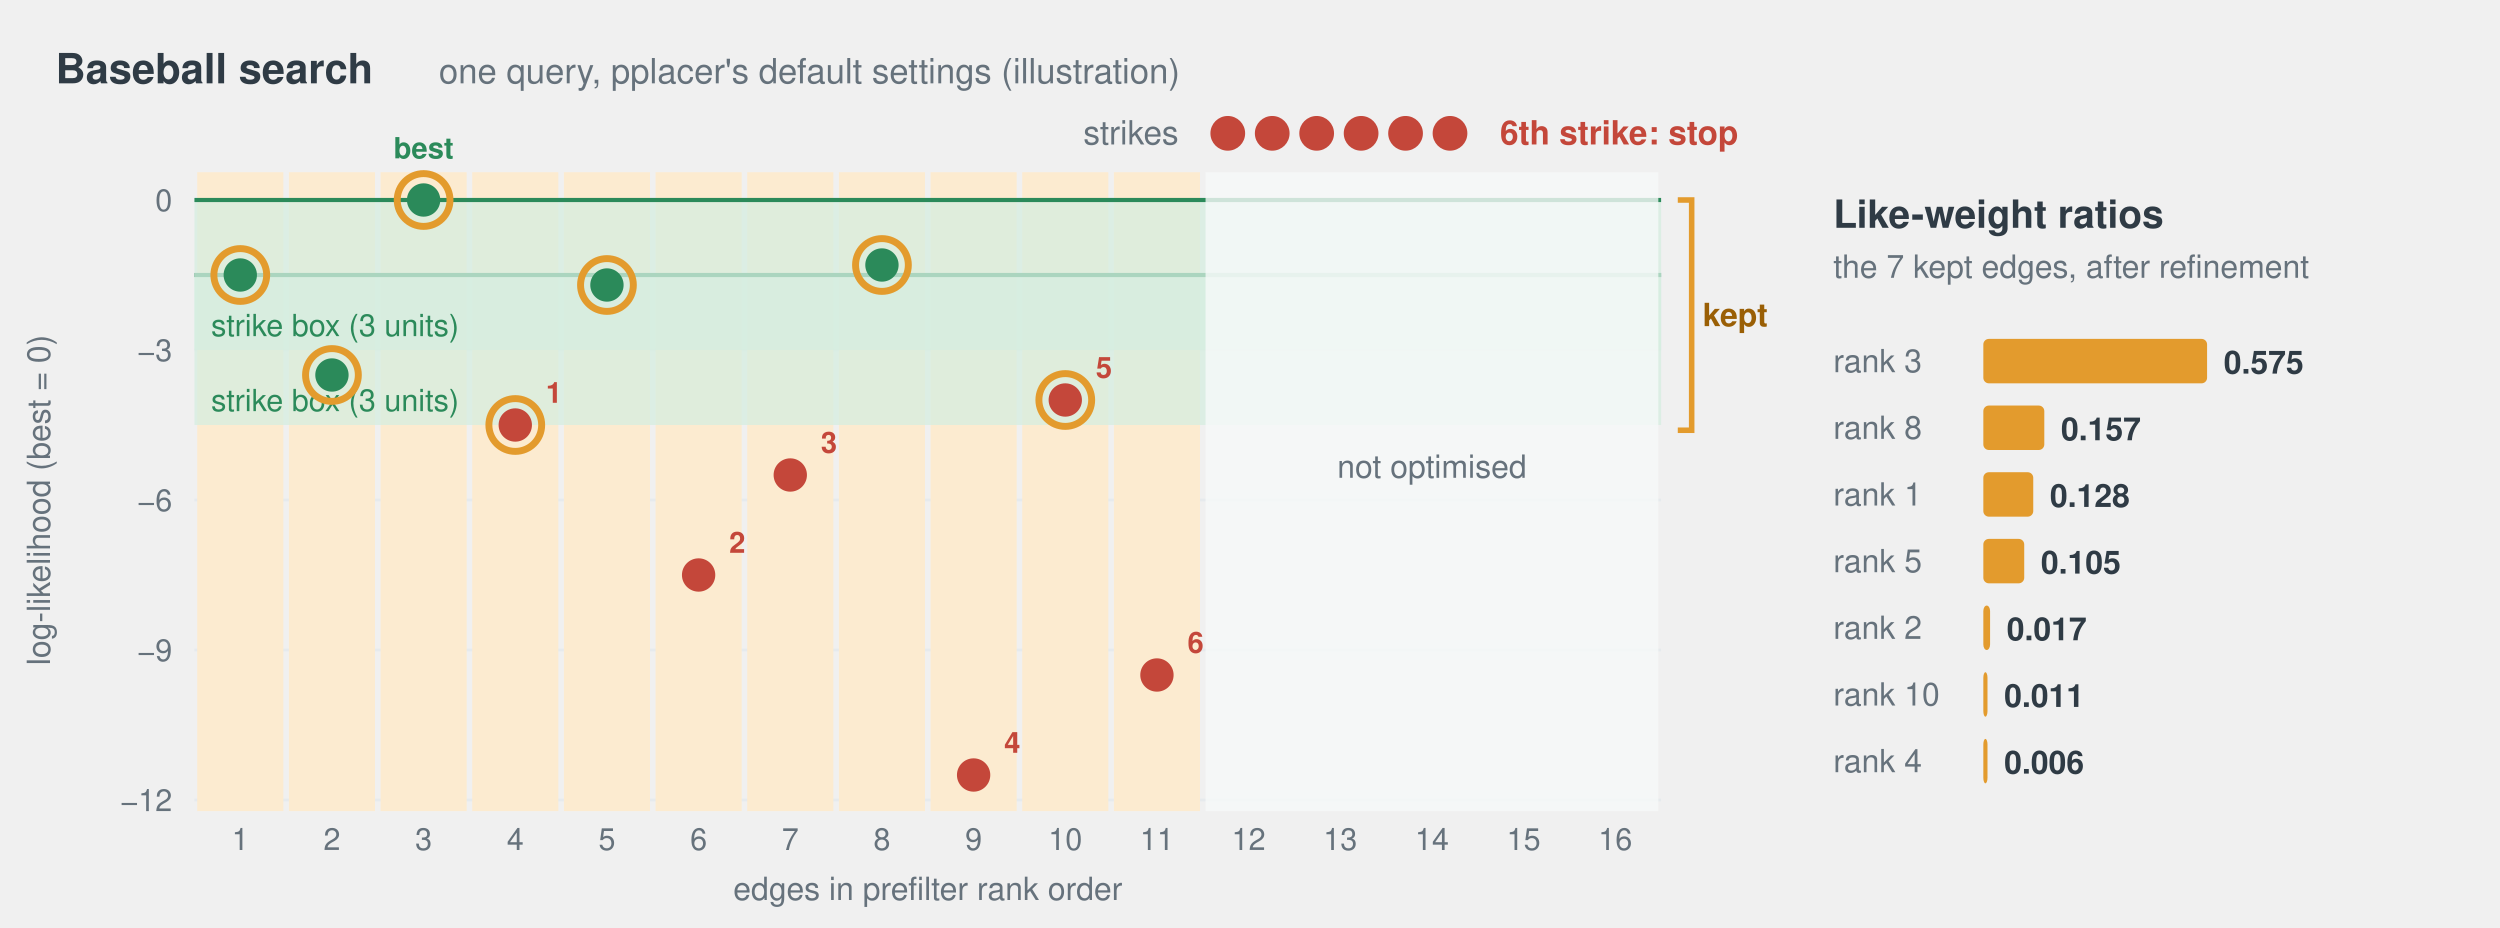
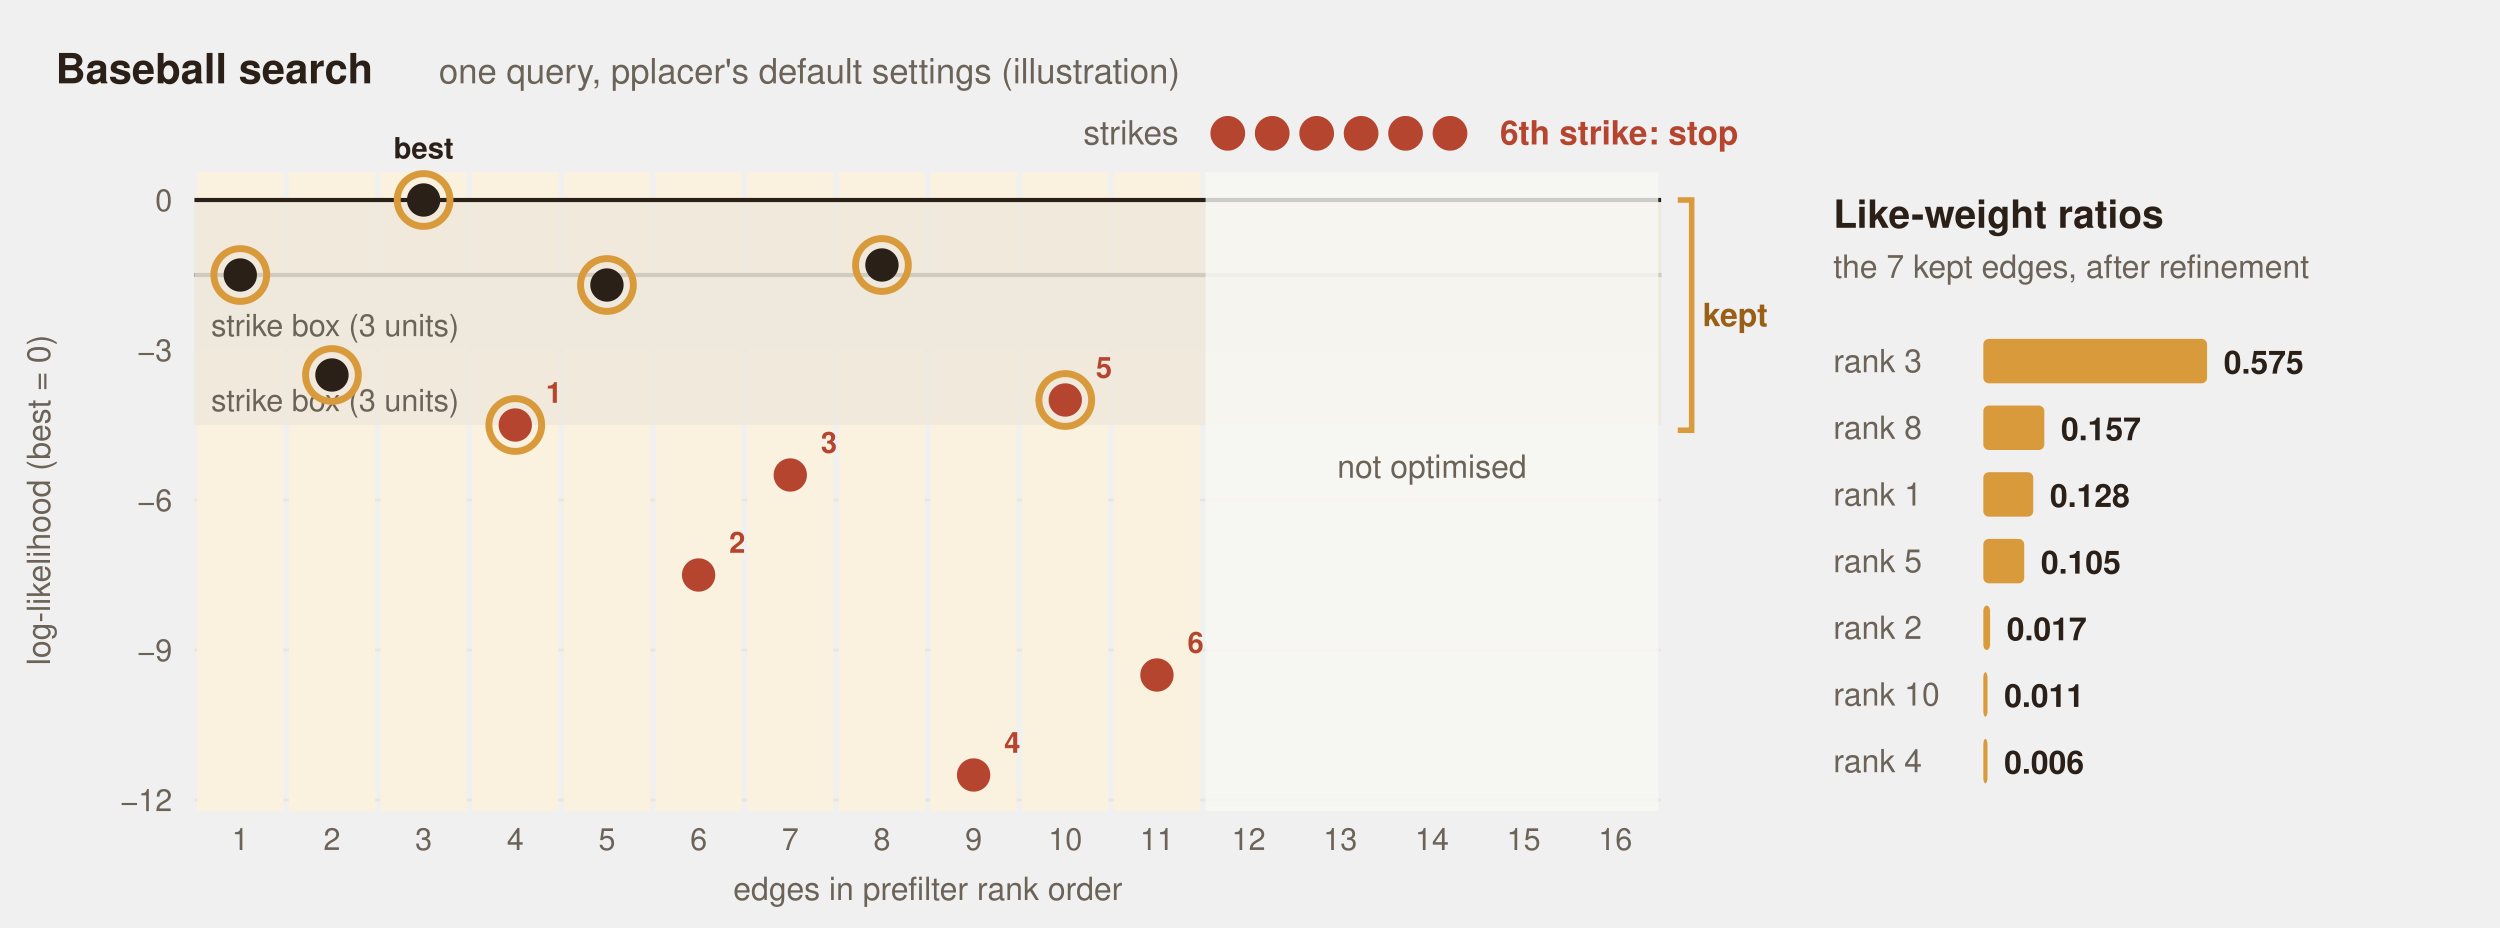
<svg xmlns="http://www.w3.org/2000/svg" viewBox="0 0 900 334" width="900" height="334" role="img" aria-labelledby="title desc">
  <style>text{font-family:"Helvetica Neue", Helvetica, Arial, "Liberation Sans", sans-serif}.mono{font-family:Menlo, Consolas, "DejaVu Sans Mono", "Liberation Mono", monospace}.static-only{display:none}@keyframes growX{from{transform:scaleX(0)}}@keyframes growY{from{transform:scaleY(0)}}@keyframes fadein{from{opacity:0}}@keyframes draw{from{stroke-dashoffset:1}}.a1{animation:ka1 22s ease-in-out infinite}@keyframes ka1{0.000%{opacity:0}4.545%{opacity:0}5.091%{opacity:1}8.864%{opacity:1}9.409%{opacity:0}100.000%{opacity:0}}.a2{animation:ka2 22s ease-in-out infinite}@keyframes ka2{0.000%{opacity:0}9.091%{opacity:0}9.636%{opacity:1}13.409%{opacity:1}13.955%{opacity:0}100.000%{opacity:0}}.a3{animation:ka3 22s ease-in-out infinite}@keyframes ka3{0.000%{opacity:0}13.636%{opacity:0}14.182%{opacity:1}17.955%{opacity:1}18.500%{opacity:0}100.000%{opacity:0}}.a4{animation:ka4 22s ease-in-out infinite}@keyframes ka4{0.000%{opacity:0}18.182%{opacity:0}18.727%{opacity:1}22.500%{opacity:1}23.045%{opacity:0}100.000%{opacity:0}}.a5{animation:ka5 22s ease-in-out infinite}@keyframes ka5{0.000%{opacity:0}22.727%{opacity:0}23.273%{opacity:1}27.045%{opacity:1}27.591%{opacity:0}100.000%{opacity:0}}.a6{animation:ka6 22s ease-in-out infinite}@keyframes ka6{0.000%{opacity:0}27.273%{opacity:0}27.818%{opacity:1}31.591%{opacity:1}32.136%{opacity:0}100.000%{opacity:0}}.a7{animation:ka7 22s ease-in-out infinite}@keyframes ka7{0.000%{opacity:0}31.818%{opacity:0}32.364%{opacity:1}36.136%{opacity:1}36.682%{opacity:0}100.000%{opacity:0}}.a8{animation:ka8 22s ease-in-out infinite}@keyframes ka8{0.000%{opacity:0}36.364%{opacity:0}36.909%{opacity:1}40.682%{opacity:1}41.227%{opacity:0}100.000%{opacity:0}}.a9{animation:ka9 22s ease-in-out infinite}@keyframes ka9{0.000%{opacity:0}40.909%{opacity:0}41.455%{opacity:1}45.227%{opacity:1}45.773%{opacity:0}100.000%{opacity:0}}.a10{animation:ka10 22s ease-in-out infinite}@keyframes ka10{0.000%{opacity:0}45.455%{opacity:0}46.000%{opacity:1}49.773%{opacity:1}50.318%{opacity:0}100.000%{opacity:0}}.a11{animation:ka11 22s ease-in-out infinite}@keyframes ka11{0.000%{opacity:0}50.000%{opacity:0}50.545%{opacity:1}54.318%{opacity:1}54.864%{opacity:0}100.000%{opacity:0}}.a12{animation:ka12 22s ease-in-out infinite}@keyframes ka12{0.000%{opacity:0}6.136%{opacity:0}7.045%{opacity:1}15.227%{opacity:1}16.136%{opacity:0}100.000%{opacity:0}}.a13{animation:ka13 22s ease-in-out infinite}@keyframes ka13{0.000%{opacity:0}15.227%{opacity:0}16.136%{opacity:1}97.273%{opacity:1}98.182%{opacity:0}100.000%{opacity:0}}.a14{animation:ka14 22s ease-in-out infinite}@keyframes ka14{0.000%{opacity:0}6.136%{opacity:0}7.045%{opacity:1}97.273%{opacity:1}98.182%{opacity:0}100.000%{opacity:0}}.a15{animation:ka15 22s ease-in-out infinite}@keyframes ka15{0.000%{opacity:0}10.682%{opacity:0}11.591%{opacity:1}97.273%{opacity:1}98.182%{opacity:0}100.000%{opacity:0}}.a16{animation:ka16 22s ease-in-out infinite}@keyframes ka16{0.000%{opacity:0}15.227%{opacity:0}16.136%{opacity:1}97.273%{opacity:1}98.182%{opacity:0}100.000%{opacity:0}}.a17{animation:ka17 22s ease-in-out infinite}@keyframes ka17{0.000%{opacity:0}19.773%{opacity:0}20.682%{opacity:1}97.273%{opacity:1}98.182%{opacity:0}100.000%{opacity:0}}.a18{animation:ka18 22s ease-in-out infinite}@keyframes ka18{0.000%{opacity:0}20.227%{opacity:0}21.136%{opacity:1}97.273%{opacity:1}98.182%{opacity:0}100.000%{opacity:0}}.a19{animation:ka19 22s ease-in-out infinite}@keyframes ka19{0.000%{opacity:0}24.318%{opacity:0}25.227%{opacity:1}97.273%{opacity:1}98.182%{opacity:0}100.000%{opacity:0}}.a20{animation:ka20 22s ease-in-out infinite}@keyframes ka20{0.000%{opacity:0}28.864%{opacity:0}29.773%{opacity:1}97.273%{opacity:1}98.182%{opacity:0}100.000%{opacity:0}}.a21{animation:ka21 22s ease-in-out infinite}@keyframes ka21{0.000%{opacity:0}29.318%{opacity:0}30.227%{opacity:1}97.273%{opacity:1}98.182%{opacity:0}100.000%{opacity:0}}.a22{animation:ka22 22s ease-in-out infinite}@keyframes ka22{0.000%{opacity:0}33.409%{opacity:0}34.318%{opacity:1}97.273%{opacity:1}98.182%{opacity:0}100.000%{opacity:0}}.a23{animation:ka23 22s ease-in-out infinite}@keyframes ka23{0.000%{opacity:0}33.864%{opacity:0}34.773%{opacity:1}97.273%{opacity:1}98.182%{opacity:0}100.000%{opacity:0}}.a24{animation:ka24 22s ease-in-out infinite}@keyframes ka24{0.000%{opacity:0}37.955%{opacity:0}38.864%{opacity:1}97.273%{opacity:1}98.182%{opacity:0}100.000%{opacity:0}}.a25{animation:ka25 22s ease-in-out infinite}@keyframes ka25{0.000%{opacity:0}42.500%{opacity:0}43.409%{opacity:1}97.273%{opacity:1}98.182%{opacity:0}100.000%{opacity:0}}.a26{animation:ka26 22s ease-in-out infinite}@keyframes ka26{0.000%{opacity:0}42.955%{opacity:0}43.864%{opacity:1}97.273%{opacity:1}98.182%{opacity:0}100.000%{opacity:0}}.a27{animation:ka27 22s ease-in-out infinite}@keyframes ka27{0.000%{opacity:0}47.045%{opacity:0}47.955%{opacity:1}97.273%{opacity:1}98.182%{opacity:0}100.000%{opacity:0}}.a28{animation:ka28 22s ease-in-out infinite}@keyframes ka28{0.000%{opacity:0}47.500%{opacity:0}48.409%{opacity:1}97.273%{opacity:1}98.182%{opacity:0}100.000%{opacity:0}}.a29{animation:ka29 22s ease-in-out infinite}@keyframes ka29{0.000%{opacity:0}51.591%{opacity:0}52.500%{opacity:1}97.273%{opacity:1}98.182%{opacity:0}100.000%{opacity:0}}.a30{animation:ka30 22s ease-in-out infinite}@keyframes ka30{0.000%{opacity:0}52.045%{opacity:0}52.955%{opacity:1}97.273%{opacity:1}98.182%{opacity:0}100.000%{opacity:0}}.a31{animation:ka31 22s ease-in-out infinite}@keyframes ka31{0.000%{opacity:0}55.455%{opacity:0}56.818%{opacity:1}97.273%{opacity:1}98.636%{opacity:0}100.000%{opacity:0}}.a32{animation:ka32 22s ease-in-out infinite}@keyframes ka32{0.000%{opacity:0}55.455%{opacity:0}56.818%{opacity:1}97.273%{opacity:1}98.636%{opacity:0}100.000%{opacity:0}}.a33{animation:ka33 22s ease-in-out infinite}@keyframes ka33{0.000%{opacity:0}60.455%{opacity:0}61.818%{opacity:1}97.273%{opacity:1}98.636%{opacity:0}100.000%{opacity:0}}.a34{animation:ka34 22s ease-in-out infinite}@keyframes ka34{0.000%{opacity:0}60.455%{opacity:0}61.818%{opacity:1}97.273%{opacity:1}98.636%{opacity:0}100.000%{opacity:0}}.a35{animation:ka35 22s ease-in-out infinite}@keyframes ka35{0.000%{opacity:0}60.818%{opacity:0}62.182%{opacity:1}97.273%{opacity:1}98.636%{opacity:0}100.000%{opacity:0}}.a36{animation:ka36 22s ease-in-out infinite}@keyframes ka36{0.000%{opacity:0}61.182%{opacity:0}62.545%{opacity:1}97.273%{opacity:1}98.636%{opacity:0}100.000%{opacity:0}}.a37{animation:ka37 22s ease-in-out infinite}@keyframes ka37{0.000%{opacity:0}61.545%{opacity:0}62.909%{opacity:1}97.273%{opacity:1}98.636%{opacity:0}100.000%{opacity:0}}.a38{animation:ka38 22s ease-in-out infinite}@keyframes ka38{0.000%{opacity:0}61.909%{opacity:0}63.273%{opacity:1}97.273%{opacity:1}98.636%{opacity:0}100.000%{opacity:0}}.a39{animation:ka39 22s ease-in-out infinite}@keyframes ka39{0.000%{opacity:0}62.273%{opacity:0}63.636%{opacity:1}97.273%{opacity:1}98.636%{opacity:0}100.000%{opacity:0}}.a40{animation:ka40 22s ease-in-out infinite}@keyframes ka40{0.000%{opacity:0}62.636%{opacity:0}64.000%{opacity:1}97.273%{opacity:1}98.636%{opacity:0}100.000%{opacity:0}}.a41{animation:ka41 22s ease-in-out infinite}@keyframes ka41{0.000%{opacity:0}63.182%{opacity:0}64.545%{opacity:1}97.273%{opacity:1}98.636%{opacity:0}100.000%{opacity:0}}.a42{animation:ka42 22s ease-in-out infinite}@keyframes ka42{0.000%{opacity:0}63.182%{opacity:0}64.545%{opacity:1}97.273%{opacity:1}98.636%{opacity:0}100.000%{opacity:0}}.a43{animation:ka43 22s ease-in-out infinite}@keyframes ka43{0.000%{opacity:0}65.000%{opacity:0}66.364%{opacity:1}97.273%{opacity:1}98.636%{opacity:0}100.000%{opacity:0}}.a44{transform-box:fill-box;transform-origin:left center;animation:ka44 22s ease-in-out infinite}@keyframes ka44{0.000%{opacity:1;transform:scaleX(0)}65.000%{opacity:1;transform:scaleX(0)}67.727%{opacity:1;transform:scaleX(1)}97.273%{opacity:1;transform:scaleX(1)}98.636%{opacity:0;transform:scaleX(1)}100.000%{opacity:0;transform:scaleX(1)}}.a45{animation:ka45 22s ease-in-out infinite}@keyframes ka45{0.000%{opacity:0}66.818%{opacity:0}68.182%{opacity:1}97.273%{opacity:1}98.636%{opacity:0}100.000%{opacity:0}}.a46{animation:ka46 22s ease-in-out infinite}@keyframes ka46{0.000%{opacity:0}65.909%{opacity:0}67.273%{opacity:1}97.273%{opacity:1}98.636%{opacity:0}100.000%{opacity:0}}.a47{transform-box:fill-box;transform-origin:left center;animation:ka47 22s ease-in-out infinite}@keyframes ka47{0.000%{opacity:1;transform:scaleX(0)}65.909%{opacity:1;transform:scaleX(0)}68.636%{opacity:1;transform:scaleX(1)}97.273%{opacity:1;transform:scaleX(1)}98.636%{opacity:0;transform:scaleX(1)}100.000%{opacity:0;transform:scaleX(1)}}.a48{animation:ka48 22s ease-in-out infinite}@keyframes ka48{0.000%{opacity:0}67.727%{opacity:0}69.091%{opacity:1}97.273%{opacity:1}98.636%{opacity:0}100.000%{opacity:0}}.a49{animation:ka49 22s ease-in-out infinite}@keyframes ka49{0.000%{opacity:0}66.818%{opacity:0}68.182%{opacity:1}97.273%{opacity:1}98.636%{opacity:0}100.000%{opacity:0}}.a50{transform-box:fill-box;transform-origin:left center;animation:ka50 22s ease-in-out infinite}@keyframes ka50{0.000%{opacity:1;transform:scaleX(0)}66.818%{opacity:1;transform:scaleX(0)}69.545%{opacity:1;transform:scaleX(1)}97.273%{opacity:1;transform:scaleX(1)}98.636%{opacity:0;transform:scaleX(1)}100.000%{opacity:0;transform:scaleX(1)}}.a51{animation:ka51 22s ease-in-out infinite}@keyframes ka51{0.000%{opacity:0}68.636%{opacity:0}70.000%{opacity:1}97.273%{opacity:1}98.636%{opacity:0}100.000%{opacity:0}}.a52{animation:ka52 22s ease-in-out infinite}@keyframes ka52{0.000%{opacity:0}67.727%{opacity:0}69.091%{opacity:1}97.273%{opacity:1}98.636%{opacity:0}100.000%{opacity:0}}.a53{transform-box:fill-box;transform-origin:left center;animation:ka53 22s ease-in-out infinite}@keyframes ka53{0.000%{opacity:1;transform:scaleX(0)}67.727%{opacity:1;transform:scaleX(0)}70.455%{opacity:1;transform:scaleX(1)}97.273%{opacity:1;transform:scaleX(1)}98.636%{opacity:0;transform:scaleX(1)}100.000%{opacity:0;transform:scaleX(1)}}.a54{animation:ka54 22s ease-in-out infinite}@keyframes ka54{0.000%{opacity:0}69.545%{opacity:0}70.909%{opacity:1}97.273%{opacity:1}98.636%{opacity:0}100.000%{opacity:0}}.a55{animation:ka55 22s ease-in-out infinite}@keyframes ka55{0.000%{opacity:0}68.636%{opacity:0}70.000%{opacity:1}97.273%{opacity:1}98.636%{opacity:0}100.000%{opacity:0}}.a56{transform-box:fill-box;transform-origin:left center;animation:ka56 22s ease-in-out infinite}@keyframes ka56{0.000%{opacity:1;transform:scaleX(0)}68.636%{opacity:1;transform:scaleX(0)}71.364%{opacity:1;transform:scaleX(1)}97.273%{opacity:1;transform:scaleX(1)}98.636%{opacity:0;transform:scaleX(1)}100.000%{opacity:0;transform:scaleX(1)}}.a57{animation:ka57 22s ease-in-out infinite}@keyframes ka57{0.000%{opacity:0}70.455%{opacity:0}71.818%{opacity:1}97.273%{opacity:1}98.636%{opacity:0}100.000%{opacity:0}}.a58{animation:ka58 22s ease-in-out infinite}@keyframes ka58{0.000%{opacity:0}69.545%{opacity:0}70.909%{opacity:1}97.273%{opacity:1}98.636%{opacity:0}100.000%{opacity:0}}.a59{transform-box:fill-box;transform-origin:left center;animation:ka59 22s ease-in-out infinite}@keyframes ka59{0.000%{opacity:1;transform:scaleX(0)}69.545%{opacity:1;transform:scaleX(0)}72.273%{opacity:1;transform:scaleX(1)}97.273%{opacity:1;transform:scaleX(1)}98.636%{opacity:0;transform:scaleX(1)}100.000%{opacity:0;transform:scaleX(1)}}.a60{animation:ka60 22s ease-in-out infinite}@keyframes ka60{0.000%{opacity:0}71.364%{opacity:0}72.727%{opacity:1}97.273%{opacity:1}98.636%{opacity:0}100.000%{opacity:0}}.a61{animation:ka61 22s ease-in-out infinite}@keyframes ka61{0.000%{opacity:0}70.455%{opacity:0}71.818%{opacity:1}97.273%{opacity:1}98.636%{opacity:0}100.000%{opacity:0}}.a62{transform-box:fill-box;transform-origin:left center;animation:ka62 22s ease-in-out infinite}@keyframes ka62{0.000%{opacity:1;transform:scaleX(0)}70.455%{opacity:1;transform:scaleX(0)}73.182%{opacity:1;transform:scaleX(1)}97.273%{opacity:1;transform:scaleX(1)}98.636%{opacity:0;transform:scaleX(1)}100.000%{opacity:0;transform:scaleX(1)}}.a63{animation:ka63 22s ease-in-out infinite}@keyframes ka63{0.000%{opacity:0}72.273%{opacity:0}73.636%{opacity:1}97.273%{opacity:1}98.636%{opacity:0}100.000%{opacity:0}}@media (prefers-reduced-motion:reduce){*{animation:none!important}.transient{display:none}.static-only{display:inline}}</style>
-   <text x="20" y="30" font-size="15" fill="#2f3b45" font-weight="bold">Baseball search</text>
-   <text x="158" y="30" font-size="12.5" fill="#66727c">one query, pplacer's default settings (illustration)</text>
-   <line x1="70" y1="72" x2="598" y2="72" stroke="#e6eaed" />
-   <text x="62" y="76" font-size="11" fill="#66727c" text-anchor="end">0</text>
-   <line x1="70" y1="126" x2="598" y2="126" stroke="#e6eaed" />
-   <text x="62" y="130" font-size="11" fill="#66727c" text-anchor="end">−3</text>
-   <line x1="70" y1="180" x2="598" y2="180" stroke="#e6eaed" />
-   <text x="62" y="184" font-size="11" fill="#66727c" text-anchor="end">−6</text>
-   <line x1="70" y1="234" x2="598" y2="234" stroke="#e6eaed" />
-   <text x="62" y="238" font-size="11" fill="#66727c" text-anchor="end">−9</text>
-   <line x1="70" y1="288" x2="598" y2="288" stroke="#e6eaed" />
-   <text x="62" y="292" font-size="11" fill="#66727c" text-anchor="end">−12</text>
-   <text x="18" y="180" font-size="11.5" fill="#66727c" text-anchor="middle" transform="rotate(-90 18 180)">log-likelihood (best = 0)</text>
-   <text x="86.5" y="306" font-size="11" fill="#66727c" text-anchor="middle">1</text>
-   <text x="119.5" y="306" font-size="11" fill="#66727c" text-anchor="middle">2</text>
-   <text x="152.5" y="306" font-size="11" fill="#66727c" text-anchor="middle">3</text>
-   <text x="185.5" y="306" font-size="11" fill="#66727c" text-anchor="middle">4</text>
-   <text x="218.5" y="306" font-size="11" fill="#66727c" text-anchor="middle">5</text>
-   <text x="251.5" y="306" font-size="11" fill="#66727c" text-anchor="middle">6</text>
-   <text x="284.5" y="306" font-size="11" fill="#66727c" text-anchor="middle">7</text>
-   <text x="317.5" y="306" font-size="11" fill="#66727c" text-anchor="middle">8</text>
-   <text x="350.5" y="306" font-size="11" fill="#66727c" text-anchor="middle">9</text>
-   <text x="383.5" y="306" font-size="11" fill="#66727c" text-anchor="middle">10</text>
-   <text x="416.5" y="306" font-size="11" fill="#66727c" text-anchor="middle">11</text>
-   <text x="449.5" y="306" font-size="11" fill="#66727c" text-anchor="middle">12</text>
-   <text x="482.5" y="306" font-size="11" fill="#66727c" text-anchor="middle">13</text>
-   <text x="515.5" y="306" font-size="11" fill="#66727c" text-anchor="middle">14</text>
-   <text x="548.5" y="306" font-size="11" fill="#66727c" text-anchor="middle">15</text>
-   <text x="581.5" y="306" font-size="11" fill="#66727c" text-anchor="middle">16</text>
-   <text x="334" y="324" font-size="11.5" fill="#66727c" text-anchor="middle">edges in prefilter rank order</text>
-   <rect x="71" y="62" width="31" height="230" fill="#fcebd0" class="a1 transient" />
-   <rect x="104" y="62" width="31" height="230" fill="#fcebd0" class="a2 transient" />
-   <rect x="137" y="62" width="31" height="230" fill="#fcebd0" class="a3 transient" />
-   <rect x="170" y="62" width="31" height="230" fill="#fcebd0" class="a4 transient" />
-   <rect x="203" y="62" width="31" height="230" fill="#fcebd0" class="a5 transient" />
-   <rect x="236" y="62" width="31" height="230" fill="#fcebd0" class="a6 transient" />
-   <rect x="269" y="62" width="31" height="230" fill="#fcebd0" class="a7 transient" />
-   <rect x="302" y="62" width="31" height="230" fill="#fcebd0" class="a8 transient" />
-   <rect x="335" y="62" width="31" height="230" fill="#fcebd0" class="a9 transient" />
-   <rect x="368" y="62" width="31" height="230" fill="#fcebd0" class="a10 transient" />
-   <rect x="401" y="62" width="31" height="230" fill="#fcebd0" class="a11 transient" />
+   <text x="20" y="30" font-size="15" fill="#2a2018" font-weight="bold">Baseball search</text>
+   <text x="158" y="30" font-size="12.5" fill="#6b6258">one query, pplacer's default settings (illustration)</text>
+   <line x1="70" y1="72" x2="598" y2="72" stroke="#ebe6dc" />
+   <text x="62" y="76" font-size="11" fill="#6b6258" text-anchor="end">0</text>
+   <line x1="70" y1="126" x2="598" y2="126" stroke="#ebe6dc" />
+   <text x="62" y="130" font-size="11" fill="#6b6258" text-anchor="end">−3</text>
+   <line x1="70" y1="180" x2="598" y2="180" stroke="#ebe6dc" />
+   <text x="62" y="184" font-size="11" fill="#6b6258" text-anchor="end">−6</text>
+   <line x1="70" y1="234" x2="598" y2="234" stroke="#ebe6dc" />
+   <text x="62" y="238" font-size="11" fill="#6b6258" text-anchor="end">−9</text>
+   <line x1="70" y1="288" x2="598" y2="288" stroke="#ebe6dc" />
+   <text x="62" y="292" font-size="11" fill="#6b6258" text-anchor="end">−12</text>
+   <text x="18" y="180" font-size="11.5" fill="#6b6258" text-anchor="middle" transform="rotate(-90 18 180)">log-likelihood (best = 0)</text>
+   <text x="86.5" y="306" font-size="11" fill="#6b6258" text-anchor="middle">1</text>
+   <text x="119.5" y="306" font-size="11" fill="#6b6258" text-anchor="middle">2</text>
+   <text x="152.5" y="306" font-size="11" fill="#6b6258" text-anchor="middle">3</text>
+   <text x="185.5" y="306" font-size="11" fill="#6b6258" text-anchor="middle">4</text>
+   <text x="218.5" y="306" font-size="11" fill="#6b6258" text-anchor="middle">5</text>
+   <text x="251.5" y="306" font-size="11" fill="#6b6258" text-anchor="middle">6</text>
+   <text x="284.5" y="306" font-size="11" fill="#6b6258" text-anchor="middle">7</text>
+   <text x="317.5" y="306" font-size="11" fill="#6b6258" text-anchor="middle">8</text>
+   <text x="350.5" y="306" font-size="11" fill="#6b6258" text-anchor="middle">9</text>
+   <text x="383.5" y="306" font-size="11" fill="#6b6258" text-anchor="middle">10</text>
+   <text x="416.5" y="306" font-size="11" fill="#6b6258" text-anchor="middle">11</text>
+   <text x="449.5" y="306" font-size="11" fill="#6b6258" text-anchor="middle">12</text>
+   <text x="482.5" y="306" font-size="11" fill="#6b6258" text-anchor="middle">13</text>
+   <text x="515.5" y="306" font-size="11" fill="#6b6258" text-anchor="middle">14</text>
+   <text x="548.5" y="306" font-size="11" fill="#6b6258" text-anchor="middle">15</text>
+   <text x="581.5" y="306" font-size="11" fill="#6b6258" text-anchor="middle">16</text>
+   <text x="334" y="324" font-size="11.5" fill="#6b6258" text-anchor="middle">edges in prefilter rank order</text>
+   <rect x="71" y="62" width="31" height="230" fill="#fbf1df" class="a1 transient" />
+   <rect x="104" y="62" width="31" height="230" fill="#fbf1df" class="a2 transient" />
+   <rect x="137" y="62" width="31" height="230" fill="#fbf1df" class="a3 transient" />
+   <rect x="170" y="62" width="31" height="230" fill="#fbf1df" class="a4 transient" />
+   <rect x="203" y="62" width="31" height="230" fill="#fbf1df" class="a5 transient" />
+   <rect x="236" y="62" width="31" height="230" fill="#fbf1df" class="a6 transient" />
+   <rect x="269" y="62" width="31" height="230" fill="#fbf1df" class="a7 transient" />
+   <rect x="302" y="62" width="31" height="230" fill="#fbf1df" class="a8 transient" />
+   <rect x="335" y="62" width="31" height="230" fill="#fbf1df" class="a9 transient" />
+   <rect x="368" y="62" width="31" height="230" fill="#fbf1df" class="a10 transient" />
+   <rect x="401" y="62" width="31" height="230" fill="#fbf1df" class="a11 transient" />
  <g class="a12 transient">
-     <rect x="70" y="99" width="528" height="54" fill="#d6ede0" opacity="0.75" />
-     <line x1="70" y1="99" x2="598" y2="99" stroke="#2b8a5a" stroke-width="1.5" />
-     <text x="76" y="148" font-size="11" fill="#2b8a5a">strike box (3 units)</text>
+     <rect x="70" y="99" width="528" height="54" fill="#efe8dc" opacity="0.85" />
+     <line x1="70" y1="99" x2="598" y2="99" stroke="#2a2018" stroke-width="1.5" />
+     <text x="76" y="148" font-size="11" fill="#6b6258">strike box (3 units)</text>
  </g>
  <g class="a13">
-     <rect x="70" y="72" width="528" height="54" fill="#d6ede0" opacity="0.75" />
-     <line x1="70" y1="72" x2="598" y2="72" stroke="#2b8a5a" stroke-width="1.5" />
-     <text x="76" y="121" font-size="11" fill="#2b8a5a">strike box (3 units)</text>
+     <rect x="70" y="72" width="528" height="54" fill="#efe8dc" opacity="0.85" />
+     <line x1="70" y1="72" x2="598" y2="72" stroke="#2a2018" stroke-width="1.5" />
+     <text x="76" y="121" font-size="11" fill="#6b6258">strike box (3 units)</text>
  </g>
-   <text x="390" y="52" font-size="12" fill="#66727c">strikes</text>
-   <circle cx="442" cy="48" r="5.5" fill="#ffffff" stroke="#c4473a" stroke-width="1.5" />
-   <circle cx="458" cy="48" r="5.5" fill="#ffffff" stroke="#c4473a" stroke-width="1.5" />
-   <circle cx="474" cy="48" r="5.5" fill="#ffffff" stroke="#c4473a" stroke-width="1.5" />
-   <circle cx="490" cy="48" r="5.5" fill="#ffffff" stroke="#c4473a" stroke-width="1.5" />
-   <circle cx="506" cy="48" r="5.5" fill="#ffffff" stroke="#c4473a" stroke-width="1.5" />
-   <circle cx="522" cy="48" r="5.5" fill="#ffffff" stroke="#c4473a" stroke-width="1.5" />
-   <circle cx="86.5" cy="99" r="6" fill="#2b8a5a" class="a14" />
-   <circle cx="119.5" cy="135" r="6" fill="#2b8a5a" class="a15" />
-   <circle cx="152.5" cy="72" r="6" fill="#2b8a5a" class="a16" />
-   <text x="152.5" y="57" font-size="10.5" fill="#2b8a5a" text-anchor="middle" font-weight="bold" class="a16">best</text>
+   <text x="390" y="52" font-size="12" fill="#6b6258">strikes</text>
+   <circle cx="442" cy="48" r="5.5" fill="#ffffff" stroke="#b5452f" stroke-width="1.5" />
+   <circle cx="458" cy="48" r="5.5" fill="#ffffff" stroke="#b5452f" stroke-width="1.5" />
+   <circle cx="474" cy="48" r="5.5" fill="#ffffff" stroke="#b5452f" stroke-width="1.5" />
+   <circle cx="490" cy="48" r="5.5" fill="#ffffff" stroke="#b5452f" stroke-width="1.5" />
+   <circle cx="506" cy="48" r="5.5" fill="#ffffff" stroke="#b5452f" stroke-width="1.5" />
+   <circle cx="522" cy="48" r="5.5" fill="#ffffff" stroke="#b5452f" stroke-width="1.5" />
+   <circle cx="86.5" cy="99" r="6" fill="#2a2018" class="a14" />
+   <circle cx="119.5" cy="135" r="6" fill="#2a2018" class="a15" />
+   <circle cx="152.5" cy="72" r="6" fill="#2a2018" class="a16" />
+   <text x="152.5" y="57" font-size="10.5" fill="#2a2018" text-anchor="middle" font-weight="bold" class="a16">best</text>
  <g class="a17">
-     <circle cx="185.5" cy="153" r="6" fill="#c4473a" />
-     <text x="196.5" y="145" font-size="10.5" fill="#c4473a" font-weight="bold">1</text>
+     <circle cx="185.5" cy="153" r="6" fill="#b5452f" />
+     <text x="196.5" y="145" font-size="10.5" fill="#b5452f" font-weight="bold">1</text>
  </g>
-   <circle cx="442" cy="48" r="5.5" fill="#c4473a" class="a18" />
-   <circle cx="218.5" cy="102.6" r="6" fill="#2b8a5a" class="a19" />
+   <circle cx="442" cy="48" r="5.5" fill="#b5452f" class="a18" />
+   <circle cx="218.5" cy="102.6" r="6" fill="#2a2018" class="a19" />
  <g class="a20">
-     <circle cx="251.5" cy="207" r="6" fill="#c4473a" />
-     <text x="262.5" y="199" font-size="10.5" fill="#c4473a" font-weight="bold">2</text>
+     <circle cx="251.5" cy="207" r="6" fill="#b5452f" />
+     <text x="262.5" y="199" font-size="10.5" fill="#b5452f" font-weight="bold">2</text>
  </g>
-   <circle cx="458" cy="48" r="5.5" fill="#c4473a" class="a21" />
+   <circle cx="458" cy="48" r="5.5" fill="#b5452f" class="a21" />
  <g class="a22">
-     <circle cx="284.5" cy="171" r="6" fill="#c4473a" />
-     <text x="295.5" y="163" font-size="10.5" fill="#c4473a" font-weight="bold">3</text>
+     <circle cx="284.5" cy="171" r="6" fill="#b5452f" />
+     <text x="295.5" y="163" font-size="10.5" fill="#b5452f" font-weight="bold">3</text>
  </g>
-   <circle cx="474" cy="48" r="5.5" fill="#c4473a" class="a23" />
-   <circle cx="317.5" cy="95.4" r="6" fill="#2b8a5a" class="a24" />
+   <circle cx="474" cy="48" r="5.5" fill="#b5452f" class="a23" />
+   <circle cx="317.5" cy="95.4" r="6" fill="#2a2018" class="a24" />
  <g class="a25">
-     <circle cx="350.5" cy="279" r="6" fill="#c4473a" />
-     <text x="361.5" y="271" font-size="10.5" fill="#c4473a" font-weight="bold">4</text>
+     <circle cx="350.5" cy="279" r="6" fill="#b5452f" />
+     <text x="361.5" y="271" font-size="10.5" fill="#b5452f" font-weight="bold">4</text>
  </g>
-   <circle cx="490" cy="48" r="5.5" fill="#c4473a" class="a26" />
+   <circle cx="490" cy="48" r="5.5" fill="#b5452f" class="a26" />
  <g class="a27">
-     <circle cx="383.5" cy="144" r="6" fill="#c4473a" />
-     <text x="394.5" y="136" font-size="10.5" fill="#c4473a" font-weight="bold">5</text>
+     <circle cx="383.5" cy="144" r="6" fill="#b5452f" />
+     <text x="394.5" y="136" font-size="10.5" fill="#b5452f" font-weight="bold">5</text>
  </g>
-   <circle cx="506" cy="48" r="5.5" fill="#c4473a" class="a28" />
+   <circle cx="506" cy="48" r="5.5" fill="#b5452f" class="a28" />
  <g class="a29">
-     <circle cx="416.5" cy="243" r="6" fill="#c4473a" />
-     <text x="427.5" y="235" font-size="10.5" fill="#c4473a" font-weight="bold">6</text>
+     <circle cx="416.5" cy="243" r="6" fill="#b5452f" />
+     <text x="427.5" y="235" font-size="10.5" fill="#b5452f" font-weight="bold">6</text>
  </g>
-   <circle cx="522" cy="48" r="5.5" fill="#c4473a" class="a30" />
+   <circle cx="522" cy="48" r="5.5" fill="#b5452f" class="a30" />
  <g class="a31">
-     <rect x="434" y="62" width="163" height="230" fill="#f6f8f9" fill-opacity="0.8" />
-     <text x="515.5" y="172" font-size="11.5" fill="#66727c" text-anchor="middle">not optimised</text>
+     <rect x="434" y="62" width="163" height="230" fill="#f7f7f4" fill-opacity="0.8" />
+     <text x="515.5" y="172" font-size="11.5" fill="#6b6258" text-anchor="middle">not optimised</text>
  </g>
-   <text x="540" y="52" font-size="12" fill="#c4473a" font-weight="bold" class="a32">6th strike: stop</text>
+   <text x="540" y="52" font-size="12" fill="#b5452f" font-weight="bold" class="a32">6th strike: stop</text>
  <g class="a33">
-     <path d="M604 72 h5 V154.893 h-5" fill="none" stroke="#e39b2d" stroke-width="2" />
-     <text x="613" y="117.4" font-size="11.5" fill="#9a5f05" font-weight="bold">kept</text>
+     <path d="M604 72 h5 V154.893 h-5" fill="none" stroke="#d89a3a" stroke-width="2" />
+     <text x="613" y="117.4" font-size="11.5" fill="#9a5f16" font-weight="bold">kept</text>
  </g>
-   <circle cx="152.5" cy="72" r="9.5" fill="none" stroke="#e39b2d" stroke-width="2.5" class="a34" />
-   <circle cx="317.5" cy="95.4" r="9.5" fill="none" stroke="#e39b2d" stroke-width="2.5" class="a35" />
-   <circle cx="86.5" cy="99" r="9.5" fill="none" stroke="#e39b2d" stroke-width="2.5" class="a36" />
-   <circle cx="218.5" cy="102.6" r="9.5" fill="none" stroke="#e39b2d" stroke-width="2.5" class="a37" />
-   <circle cx="119.5" cy="135" r="9.5" fill="none" stroke="#e39b2d" stroke-width="2.5" class="a38" />
-   <circle cx="383.5" cy="144" r="9.5" fill="none" stroke="#e39b2d" stroke-width="2.5" class="a39" />
-   <circle cx="185.5" cy="153" r="9.5" fill="none" stroke="#e39b2d" stroke-width="2.5" class="a40" />
-   <text x="660" y="82" font-size="14" fill="#2f3b45" font-weight="bold" class="a41">Like-weight ratios</text>
-   <text x="660" y="100" font-size="11.5" fill="#66727c" class="a42">the 7 kept edges, after refinement</text>
-   <text x="660" y="134" font-size="11.5" fill="#66727c" class="a43">rank 3</text>
-   <rect x="714" y="122" width="80.55" height="16" fill="#e39b2d" rx="2" class="a44" />
-   <text x="800.55" y="134.5" font-size="11.5" fill="#2f3b45" font-weight="bold" class="a45">0.575</text>
-   <text x="660" y="158" font-size="11.5" fill="#66727c" class="a46">rank 8</text>
-   <rect x="714" y="146" width="21.95" height="16" fill="#e39b2d" rx="2" class="a47" />
-   <text x="741.95" y="158.5" font-size="11.5" fill="#2f3b45" font-weight="bold" class="a48">0.157</text>
-   <text x="660" y="182" font-size="11.5" fill="#66727c" class="a49">rank 1</text>
-   <rect x="714" y="170" width="17.97" height="16" fill="#e39b2d" rx="2" class="a50" />
-   <text x="737.97" y="182.5" font-size="11.5" fill="#2f3b45" font-weight="bold" class="a51">0.128</text>
-   <text x="660" y="206" font-size="11.5" fill="#66727c" class="a52">rank 5</text>
-   <rect x="714" y="194" width="14.72" height="16" fill="#e39b2d" rx="2" class="a53" />
-   <text x="734.72" y="206.5" font-size="11.5" fill="#2f3b45" font-weight="bold" class="a54">0.105</text>
-   <text x="660" y="230" font-size="11.5" fill="#66727c" class="a55">rank 2</text>
-   <rect x="714" y="218" width="2.43" height="16" fill="#e39b2d" rx="2" class="a56" />
-   <text x="722.43" y="230.5" font-size="11.5" fill="#2f3b45" font-weight="bold" class="a57">0.017</text>
-   <text x="660" y="254" font-size="11.5" fill="#66727c" class="a58">rank 10</text>
-   <rect x="714" y="242" width="1.5" height="16" fill="#e39b2d" rx="2" class="a59" />
-   <text x="721.5" y="254.5" font-size="11.5" fill="#2f3b45" font-weight="bold" class="a60">0.011</text>
-   <text x="660" y="278" font-size="11.5" fill="#66727c" class="a61">rank 4</text>
-   <rect x="714" y="266" width="1.5" height="16" fill="#e39b2d" rx="2" class="a62" />
-   <text x="721.5" y="278.5" font-size="11.5" fill="#2f3b45" font-weight="bold" class="a63">0.006</text>
+   <circle cx="152.5" cy="72" r="9.5" fill="none" stroke="#d89a3a" stroke-width="2.5" class="a34" />
+   <circle cx="317.5" cy="95.4" r="9.5" fill="none" stroke="#d89a3a" stroke-width="2.5" class="a35" />
+   <circle cx="86.5" cy="99" r="9.5" fill="none" stroke="#d89a3a" stroke-width="2.5" class="a36" />
+   <circle cx="218.5" cy="102.6" r="9.5" fill="none" stroke="#d89a3a" stroke-width="2.5" class="a37" />
+   <circle cx="119.5" cy="135" r="9.5" fill="none" stroke="#d89a3a" stroke-width="2.5" class="a38" />
+   <circle cx="383.5" cy="144" r="9.5" fill="none" stroke="#d89a3a" stroke-width="2.5" class="a39" />
+   <circle cx="185.5" cy="153" r="9.5" fill="none" stroke="#d89a3a" stroke-width="2.5" class="a40" />
+   <text x="660" y="82" font-size="14" fill="#2a2018" font-weight="bold" class="a41">Like-weight ratios</text>
+   <text x="660" y="100" font-size="11.5" fill="#6b6258" class="a42">the 7 kept edges, after refinement</text>
+   <text x="660" y="134" font-size="11.5" fill="#6b6258" class="a43">rank 3</text>
+   <rect x="714" y="122" width="80.55" height="16" fill="#d89a3a" rx="2" class="a44" />
+   <text x="800.55" y="134.5" font-size="11.5" fill="#2a2018" font-weight="bold" class="a45">0.575</text>
+   <text x="660" y="158" font-size="11.5" fill="#6b6258" class="a46">rank 8</text>
+   <rect x="714" y="146" width="21.95" height="16" fill="#d89a3a" rx="2" class="a47" />
+   <text x="741.95" y="158.5" font-size="11.5" fill="#2a2018" font-weight="bold" class="a48">0.157</text>
+   <text x="660" y="182" font-size="11.5" fill="#6b6258" class="a49">rank 1</text>
+   <rect x="714" y="170" width="17.97" height="16" fill="#d89a3a" rx="2" class="a50" />
+   <text x="737.97" y="182.5" font-size="11.5" fill="#2a2018" font-weight="bold" class="a51">0.128</text>
+   <text x="660" y="206" font-size="11.5" fill="#6b6258" class="a52">rank 5</text>
+   <rect x="714" y="194" width="14.72" height="16" fill="#d89a3a" rx="2" class="a53" />
+   <text x="734.72" y="206.5" font-size="11.5" fill="#2a2018" font-weight="bold" class="a54">0.105</text>
+   <text x="660" y="230" font-size="11.5" fill="#6b6258" class="a55">rank 2</text>
+   <rect x="714" y="218" width="2.43" height="16" fill="#d89a3a" rx="2" class="a56" />
+   <text x="722.43" y="230.5" font-size="11.5" fill="#2a2018" font-weight="bold" class="a57">0.017</text>
+   <text x="660" y="254" font-size="11.5" fill="#6b6258" class="a58">rank 10</text>
+   <rect x="714" y="242" width="1.5" height="16" fill="#d89a3a" rx="2" class="a59" />
+   <text x="721.5" y="254.5" font-size="11.5" fill="#2a2018" font-weight="bold" class="a60">0.011</text>
+   <text x="660" y="278" font-size="11.5" fill="#6b6258" class="a61">rank 4</text>
+   <rect x="714" y="266" width="1.5" height="16" fill="#d89a3a" rx="2" class="a62" />
+   <text x="721.5" y="278.5" font-size="11.5" fill="#2a2018" font-weight="bold" class="a63">0.006</text>
</svg>
